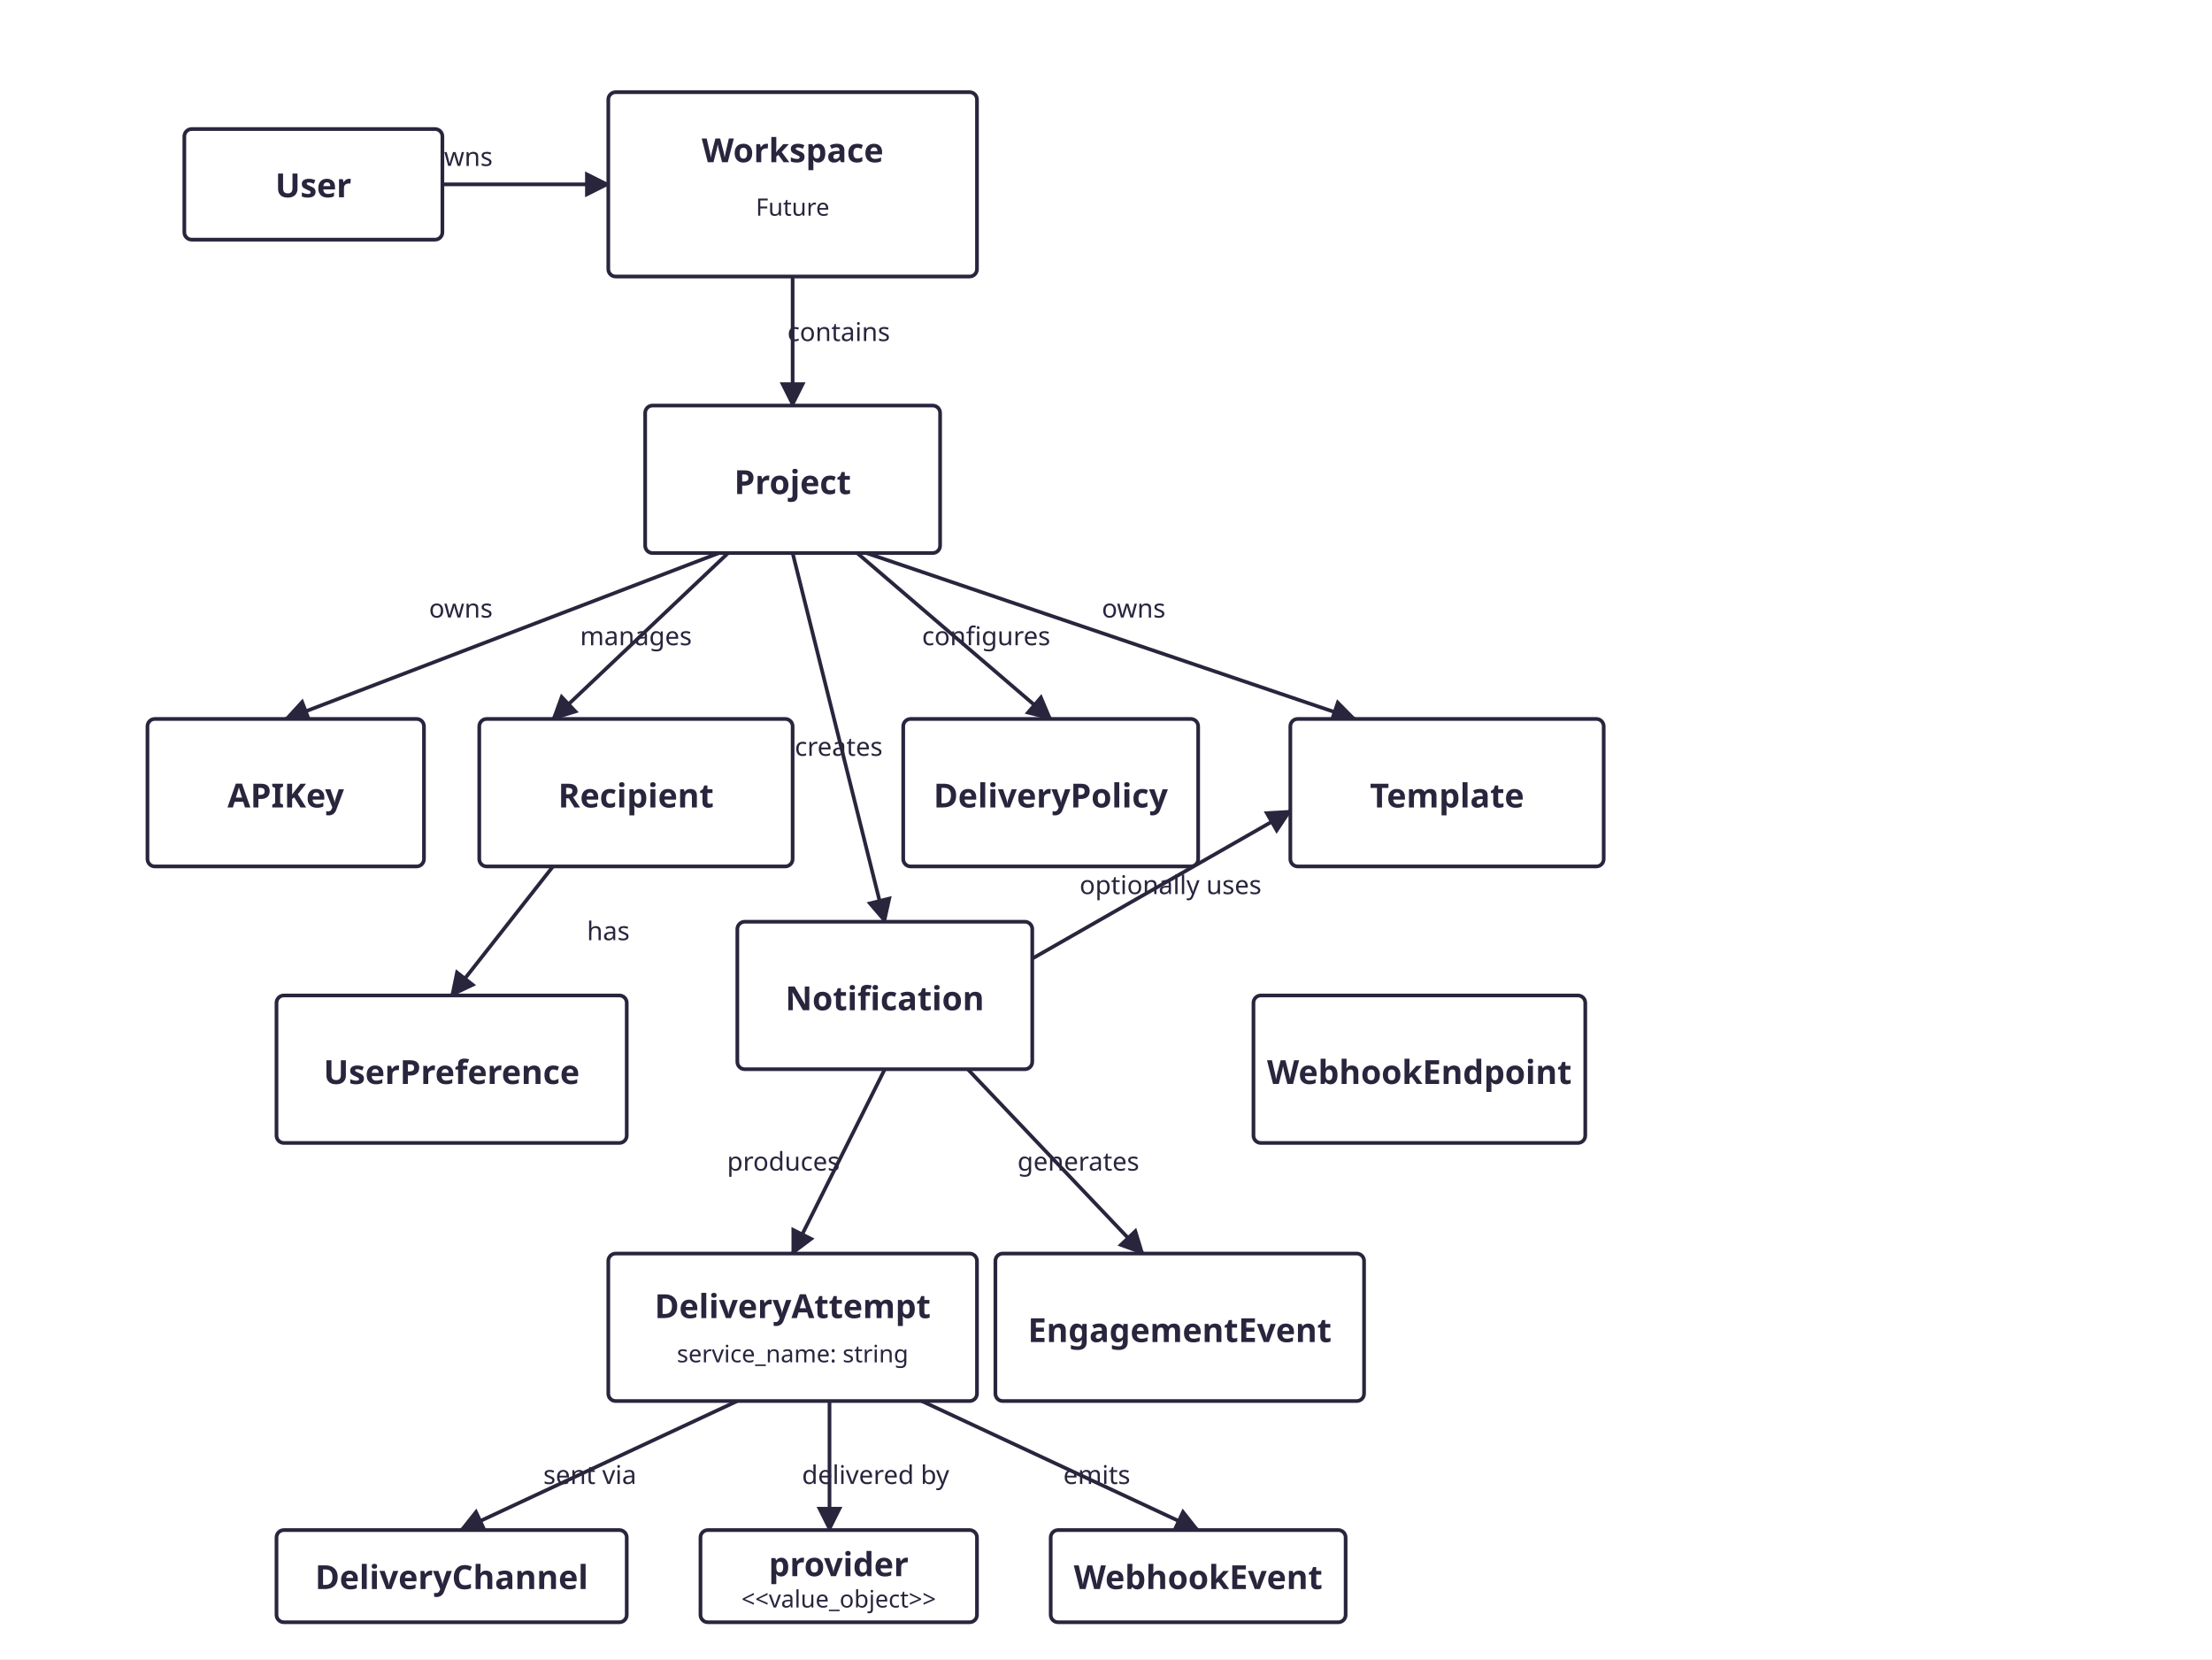
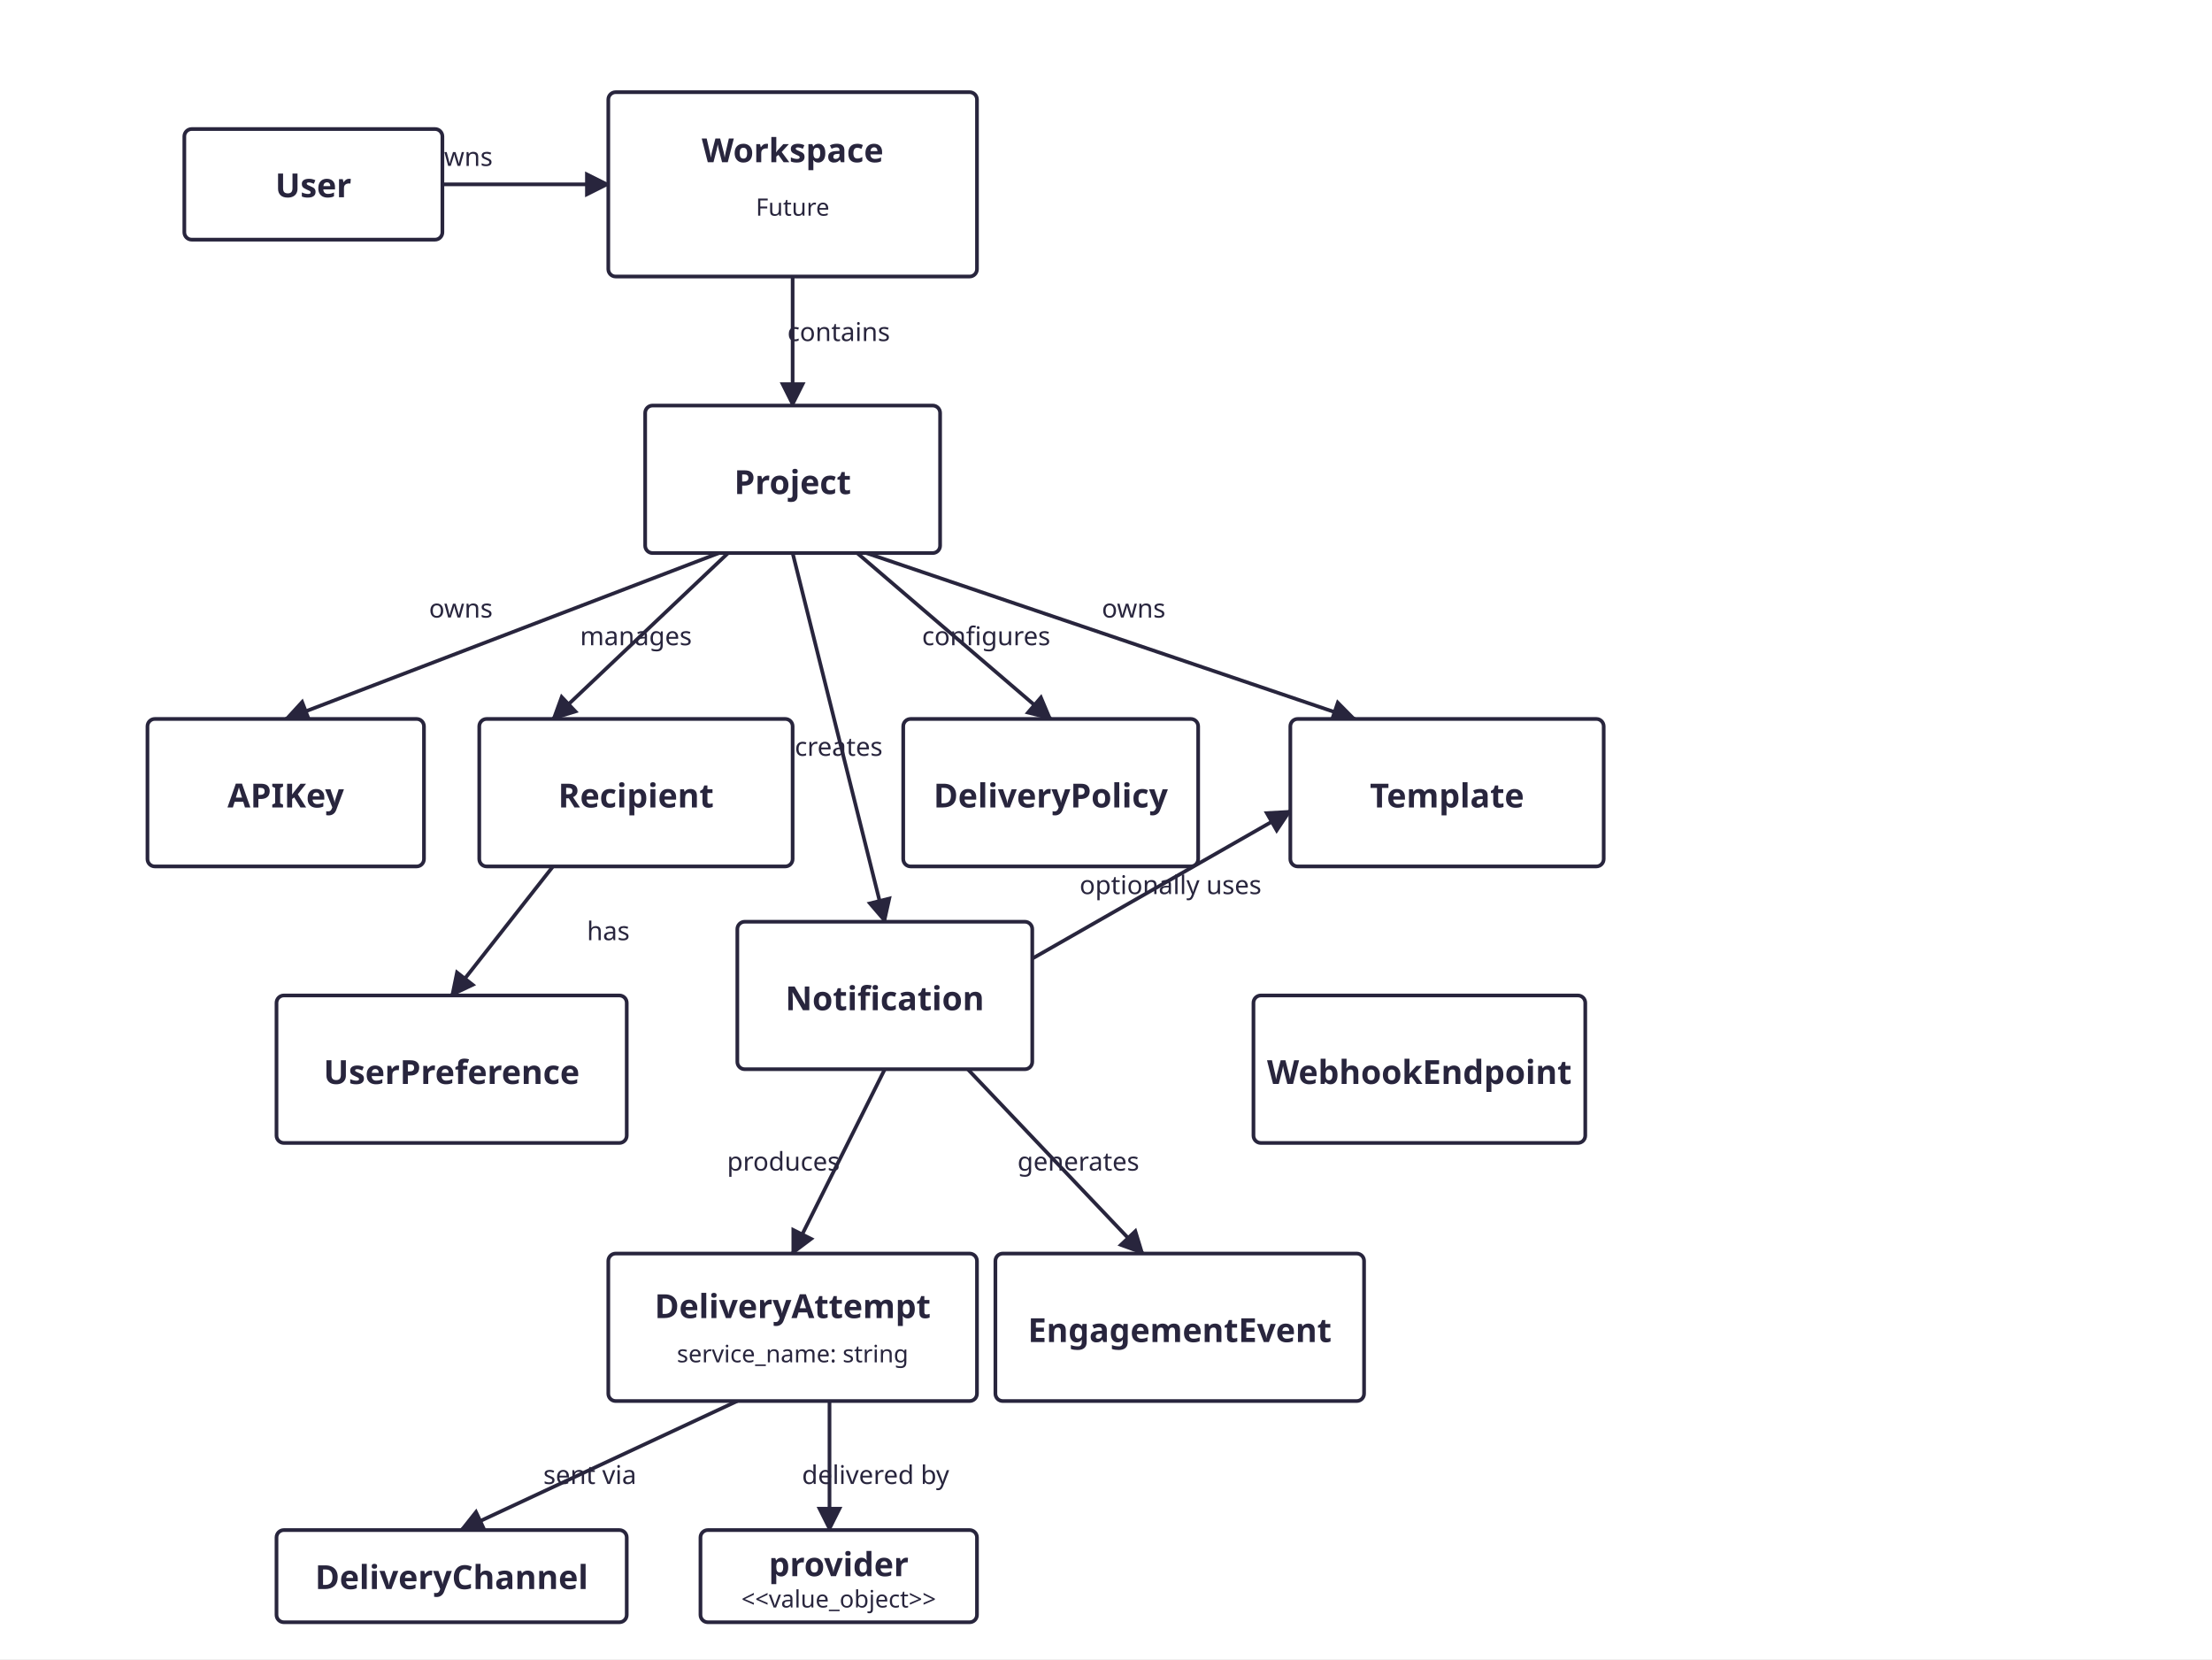
<svg xmlns="http://www.w3.org/2000/svg" width="1200" height="900" viewBox="0 0 1200 900" role="img" aria-labelledby="title desc">
  <style>
    text { font-family: sans-serif; fill: #28253d; }
    .entity { fill: #fff; stroke: #28253d; stroke-width: 2; }
    .line { stroke: #28253d; stroke-width: 2; fill: none; marker-end: url(#arrow); }
    .label { font-size: 14px; text-anchor: middle; }
    .name { font-size: 18px; font-weight: 700; text-anchor: middle; }
    .field { font-size: 13px; text-anchor: middle; }
  </style>
  <defs>
    <marker id="arrow" viewBox="0 0 10 10" refX="9" refY="5" markerWidth="7" markerHeight="7" orient="auto-start-reverse">
      <path d="M 0 0 L 10 5 L 0 10 z" fill="#28253d" />
    </marker>
  </defs>
  <rect width="1200" height="900" fill="#fff" />
  <g class="relationships">
    <path class="line" d="M 170 100 H 330" />
    <text class="label" x="250" y="90">owns</text>
    <path class="line" d="M 430 140 V 220" />
    <text class="label" x="455" y="185">contains</text>
    <path class="line" d="M 390 300 L 155 390" />
    <text class="label" x="250" y="335">owns</text>
    <path class="line" d="M 470 300 L 735 390" />
    <text class="label" x="615" y="335">owns</text>
    <path class="line" d="M 395 300 L 300 390" />
    <text class="label" x="345" y="350">manages</text>
    <path class="line" d="M 430 300 L 480 500" />
    <text class="label" x="455" y="410">creates</text>
    <path class="line" d="M 465 300 L 570 390" />
    <text class="label" x="535" y="350">configures</text>
    <path class="line" d="M 300 470 L 245 540" />
    <text class="label" x="330" y="510">has</text>
    <path class="line" d="M 560 520 L 700 440" />
    <text class="label" x="635" y="485">optionally uses</text>
    <path class="line" d="M 480 580 L 430 680" />
    <text class="label" x="425" y="635">produces</text>
    <path class="line" d="M 525 580 L 620 680" />
    <text class="label" x="585" y="635">generates</text>
    <path class="line" d="M 400 760 L 250 830" />
    <path class="line" d="M 450 760 V 830" />
-     <path class="line" d="M 500 760 L 650 830" />
    <text class="label" x="320" y="805">sent via</text>
    <text class="label" x="475" y="805">delivered by</text>
-     <text class="label" x="595" y="805">emits</text>
  </g>
  <g class="entities">
    <g transform="translate(100 70)">
      <rect class="entity" width="140" height="60" rx="4" />
      <text class="name" x="70" y="37">User</text>
    </g>
    <g transform="translate(330 50)">
      <rect class="entity" width="200" height="100" rx="4" />
      <text class="name" x="100" y="38">Workspace</text>
      <text class="field" x="100" y="67">Future</text>
    </g>
    <g transform="translate(350 220)">
      <rect class="entity" width="160" height="80" rx="4" />
      <text class="name" x="80" y="48">Project</text>
    </g>
    <g transform="translate(80 390)">
      <rect class="entity" width="150" height="80" rx="4" />
      <text class="name" x="75" y="48">APIKey</text>
    </g>
    <g transform="translate(260 390)">
      <rect class="entity" width="170" height="80" rx="4" />
      <text class="name" x="85" y="48">Recipient</text>
    </g>
    <g transform="translate(700 390)">
      <rect class="entity" width="170" height="80" rx="4" />
      <text class="name" x="85" y="48">Template</text>
    </g>
    <g transform="translate(150 540)">
      <rect class="entity" width="190" height="80" rx="4" />
      <text class="name" x="95" y="48">UserPreference</text>
    </g>
    <g transform="translate(490 390)">
      <rect class="entity" width="160" height="80" rx="4" />
      <text class="name" x="80" y="48">DeliveryPolicy</text>
    </g>
    <g transform="translate(680 540)">
      <rect class="entity" width="180" height="80" rx="4" />
      <text class="name" x="90" y="48">WebhookEndpoint</text>
    </g>
    <g transform="translate(400 500)">
      <rect class="entity" width="160" height="80" rx="4" />
      <text class="name" x="80" y="48">Notification</text>
    </g>
    <g transform="translate(330 680)">
      <rect class="entity" width="200" height="80" rx="4" />
      <text class="name" x="100" y="35">DeliveryAttempt</text>
      <text class="field" x="100" y="59">service_name: string</text>
    </g>
    <g transform="translate(540 680)">
      <rect class="entity" width="200" height="80" rx="4" />
      <text class="name" x="100" y="48">EngagementEvent</text>
    </g>
    <g transform="translate(150 830)">
      <rect class="entity" width="190" height="50" rx="4" />
      <text class="name" x="95" y="32">DeliveryChannel</text>
    </g>
    <g transform="translate(380 830)">
      <rect class="entity" width="150" height="50" rx="4" />
      <text class="name" x="75" y="25">provider</text>
      <text class="field" x="75" y="42">&lt;&lt;value_object&gt;&gt;</text>
    </g>
-     <g transform="translate(570 830)">
-       <rect class="entity" width="160" height="50" rx="4" />
-       <text class="name" x="80" y="32">WebhookEvent</text>
-     </g>
  </g>
</svg>
